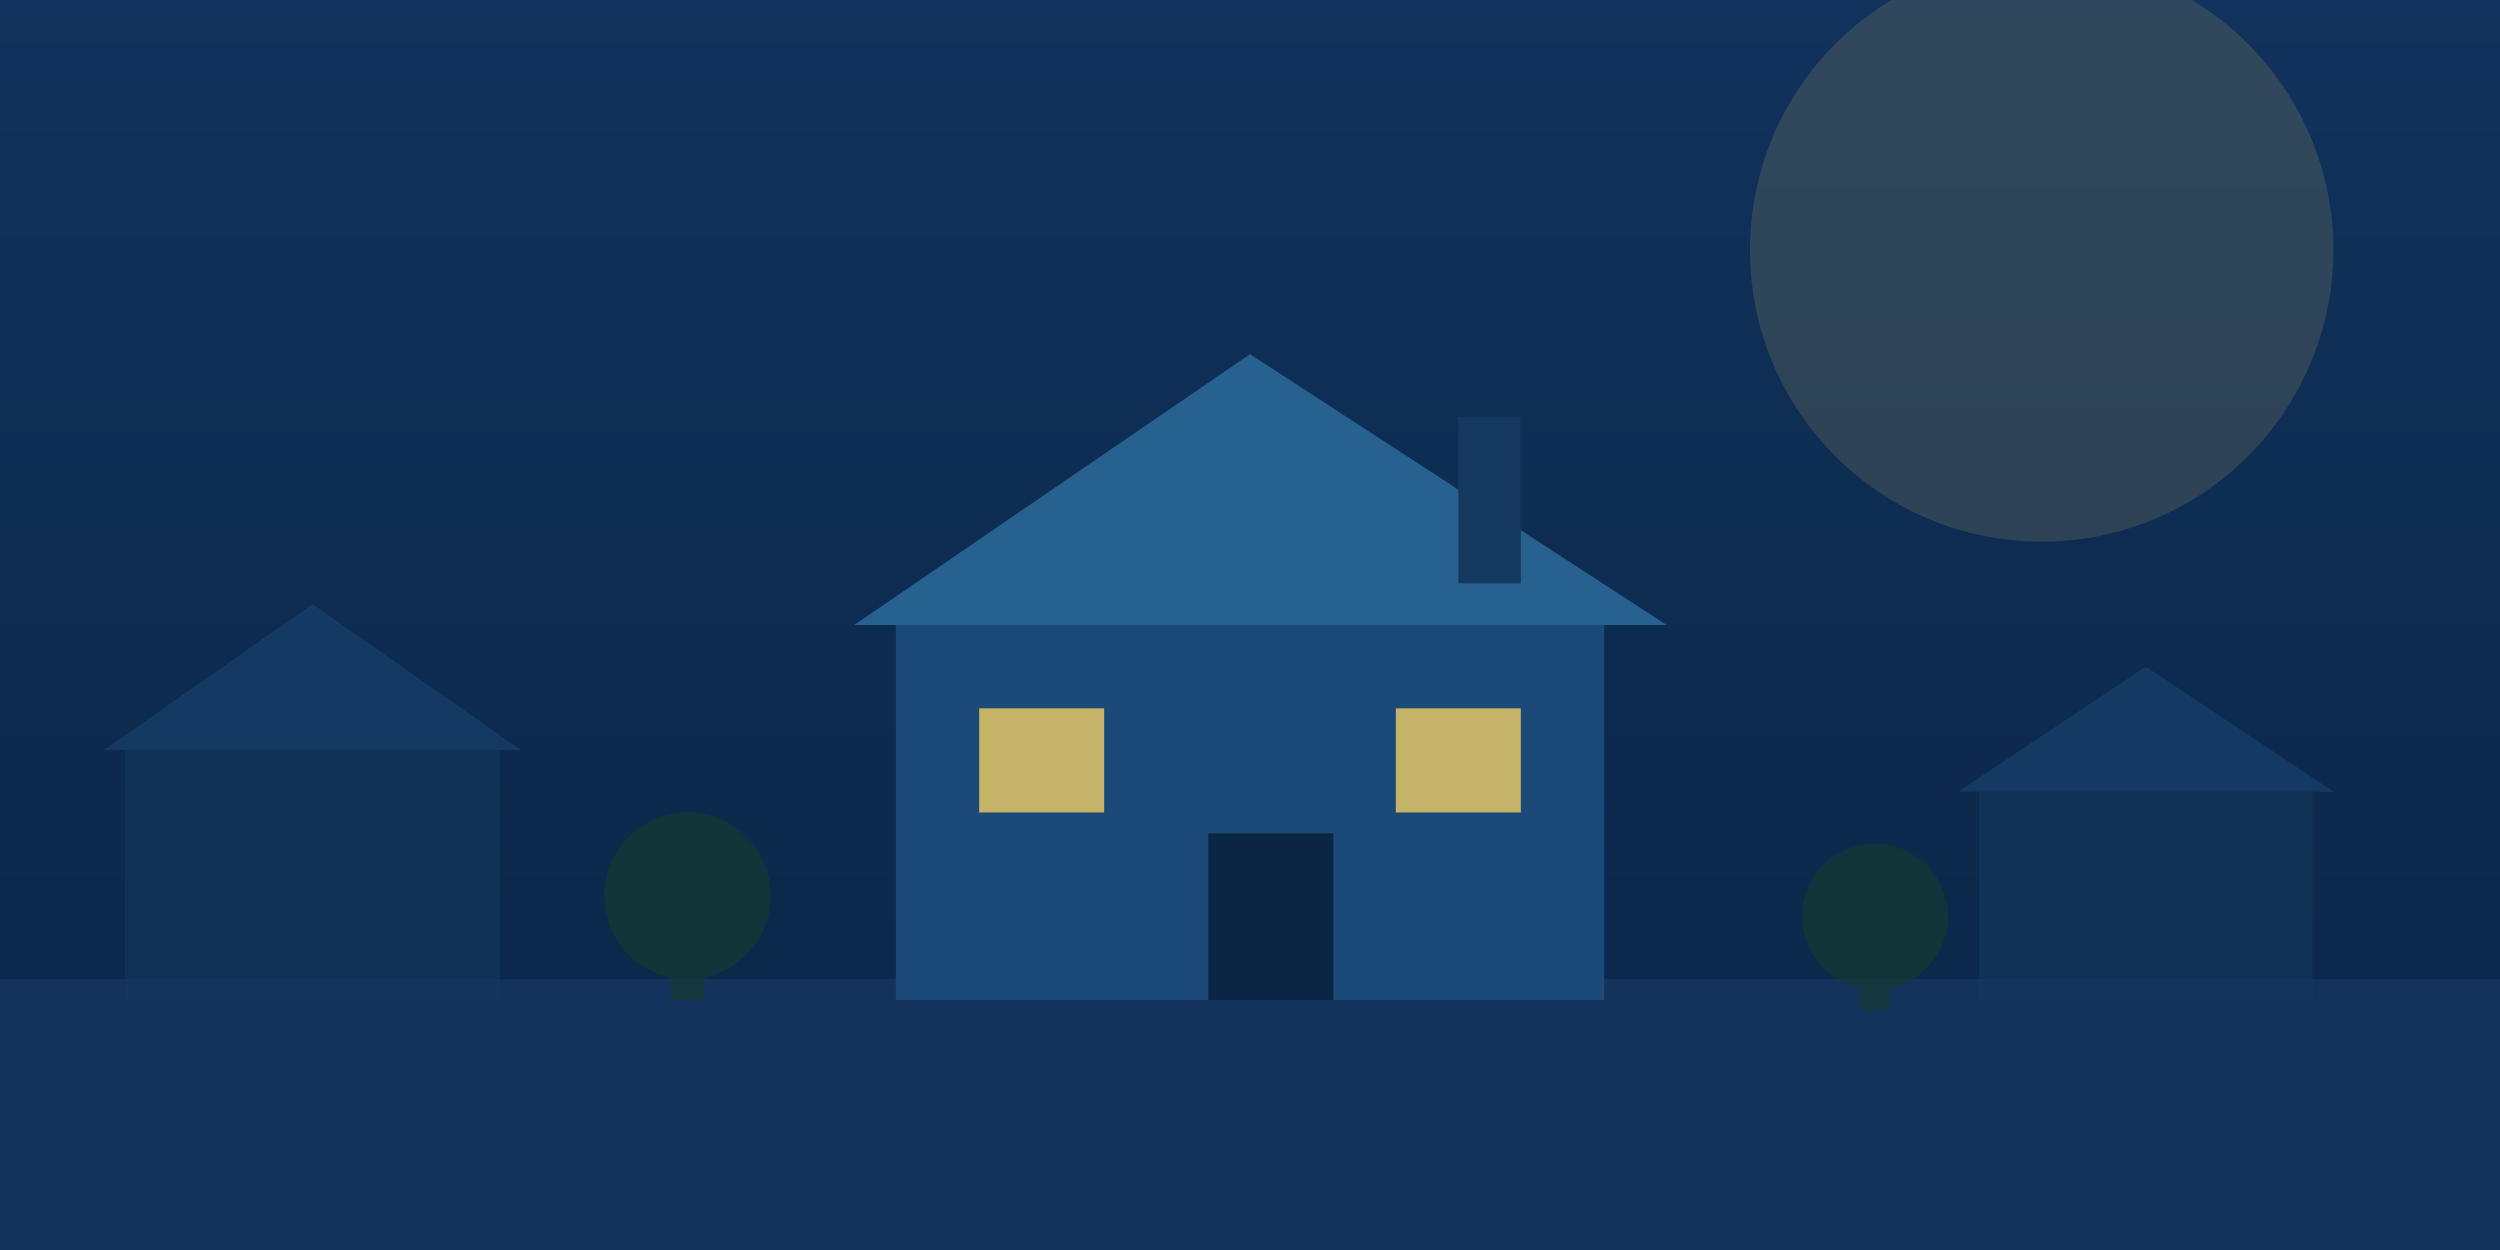
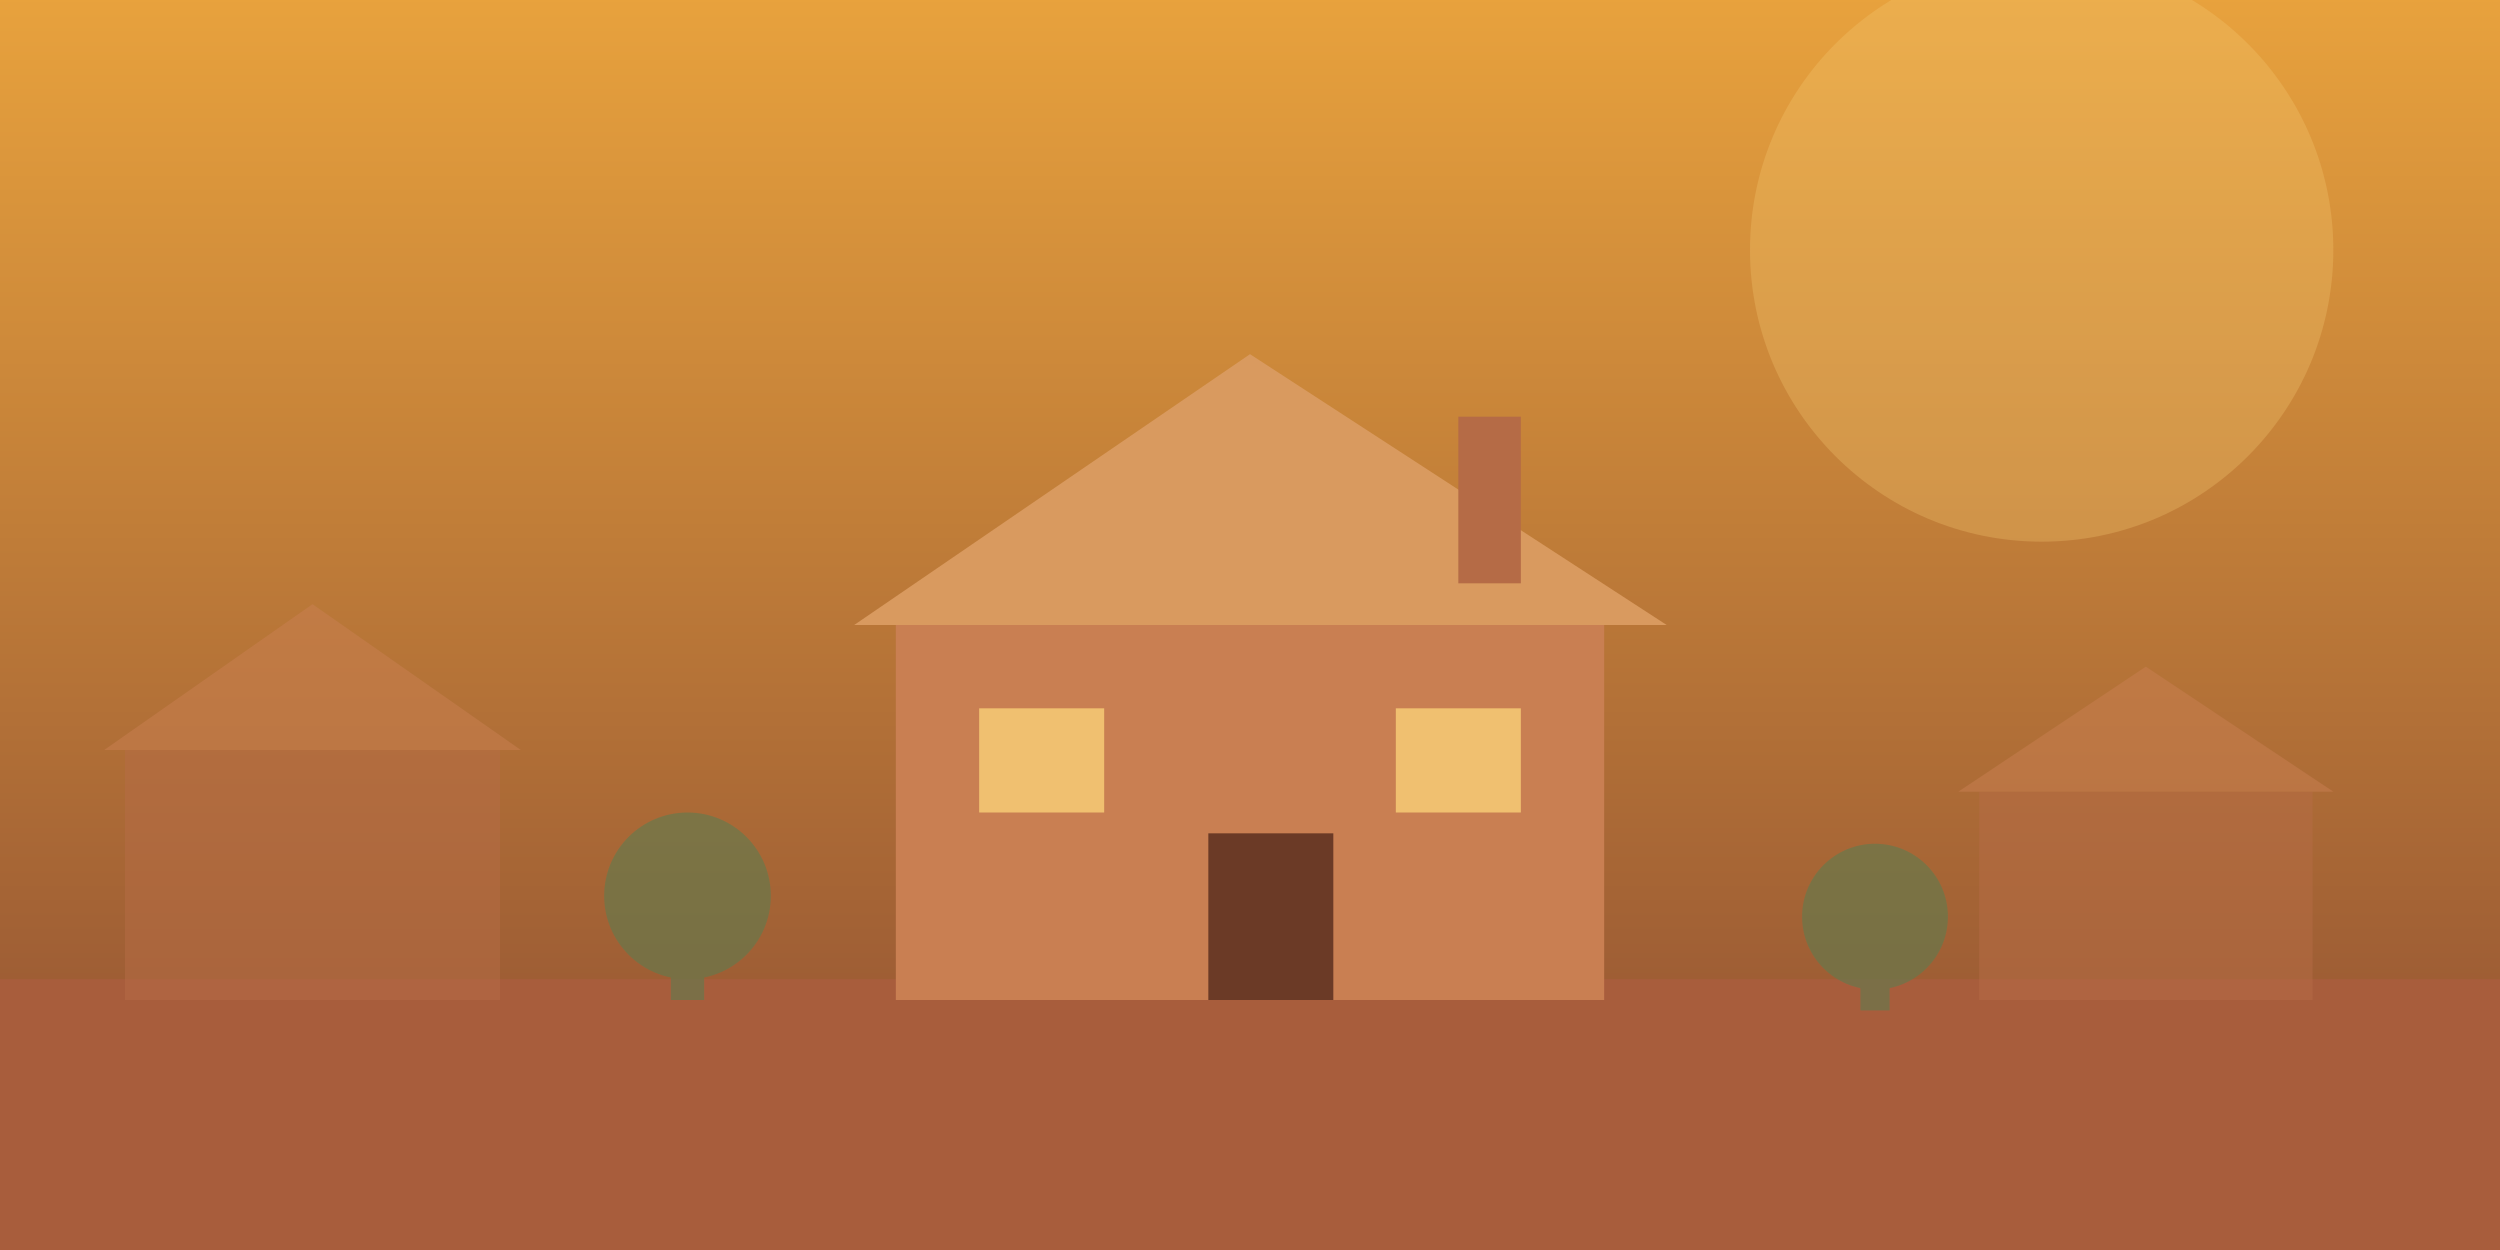
<svg xmlns="http://www.w3.org/2000/svg" viewBox="0 0 1200 600" preserveAspectRatio="xMidYMid slice">
  <defs>
    <linearGradient id="sky" x1="0" y1="0" x2="0" y2="1">
-       <stop offset="0%" stop-color="#10325c" />
-       <stop offset="100%" stop-color="#0b2545" />
+       <stop offset="0%" stop-color="#e8a23d" />
+       <stop offset="100%" stop-color="#8a4b32" />
    </linearGradient>
  </defs>
  <rect width="1200" height="600" fill="url(#sky)" />
-   <circle cx="980" cy="120" r="140" fill="#e3c565" opacity="0.15" />
-   <rect y="470" width="1200" height="130" fill="#13335c" />
+   <circle cx="980" cy="120" r="140" fill="#f4c873" opacity="0.3" />
+   <rect y="470" width="1200" height="130" fill="#a85d3c" />
  <g opacity="0.5">
-     <rect x="60" y="360" width="180" height="120" fill="#16395f" />
-     <polygon points="50,360 250,360 150,290" fill="#1c4a78" />
+     <rect x="60" y="360" width="180" height="120" fill="#b56b46" />
+     <polygon points="50,360 250,360 150,290" fill="#c97f52" />
  </g>
  <g>
-     <rect x="430" y="300" width="340" height="180" fill="#1c4a78" />
-     <polygon points="410,300 800,300 600,170" fill="#26618f" />
-     <rect x="580" y="400" width="60" height="80" fill="#0b2545" />
-     <rect x="470" y="340" width="60" height="50" fill="#e3c565" opacity="0.85" />
-     <rect x="670" y="340" width="60" height="50" fill="#e3c565" opacity="0.85" />
-     <rect x="700" y="200" width="30" height="80" fill="#16395f" />
+     <rect x="430" y="300" width="340" height="180" fill="#c97f52" />
+     <polygon points="410,300 800,300 600,170" fill="#d99a5f" />
+     <rect x="580" y="400" width="60" height="80" fill="#6b3a26" />
+     <rect x="470" y="340" width="60" height="50" fill="#f4c873" opacity="0.9" />
+     <rect x="670" y="340" width="60" height="50" fill="#f4c873" opacity="0.9" />
+     <rect x="700" y="200" width="30" height="80" fill="#b56b46" />
  </g>
  <g opacity="0.5">
-     <rect x="950" y="380" width="160" height="100" fill="#16395f" />
-     <polygon points="940,380 1120,380 1030,320" fill="#1c4a78" />
+     <rect x="950" y="380" width="160" height="100" fill="#b56b46" />
+     <polygon points="940,380 1120,380 1030,320" fill="#c97f52" />
  </g>
-   <g fill="#163a2a" opacity="0.6">
+   <g fill="#5e7c4f" opacity="0.6">
    <circle cx="330" cy="430" r="40" />
    <rect x="322" y="430" width="16" height="50" />
    <circle cx="900" cy="440" r="35" />
    <rect x="893" y="440" width="14" height="45" />
  </g>
</svg>
